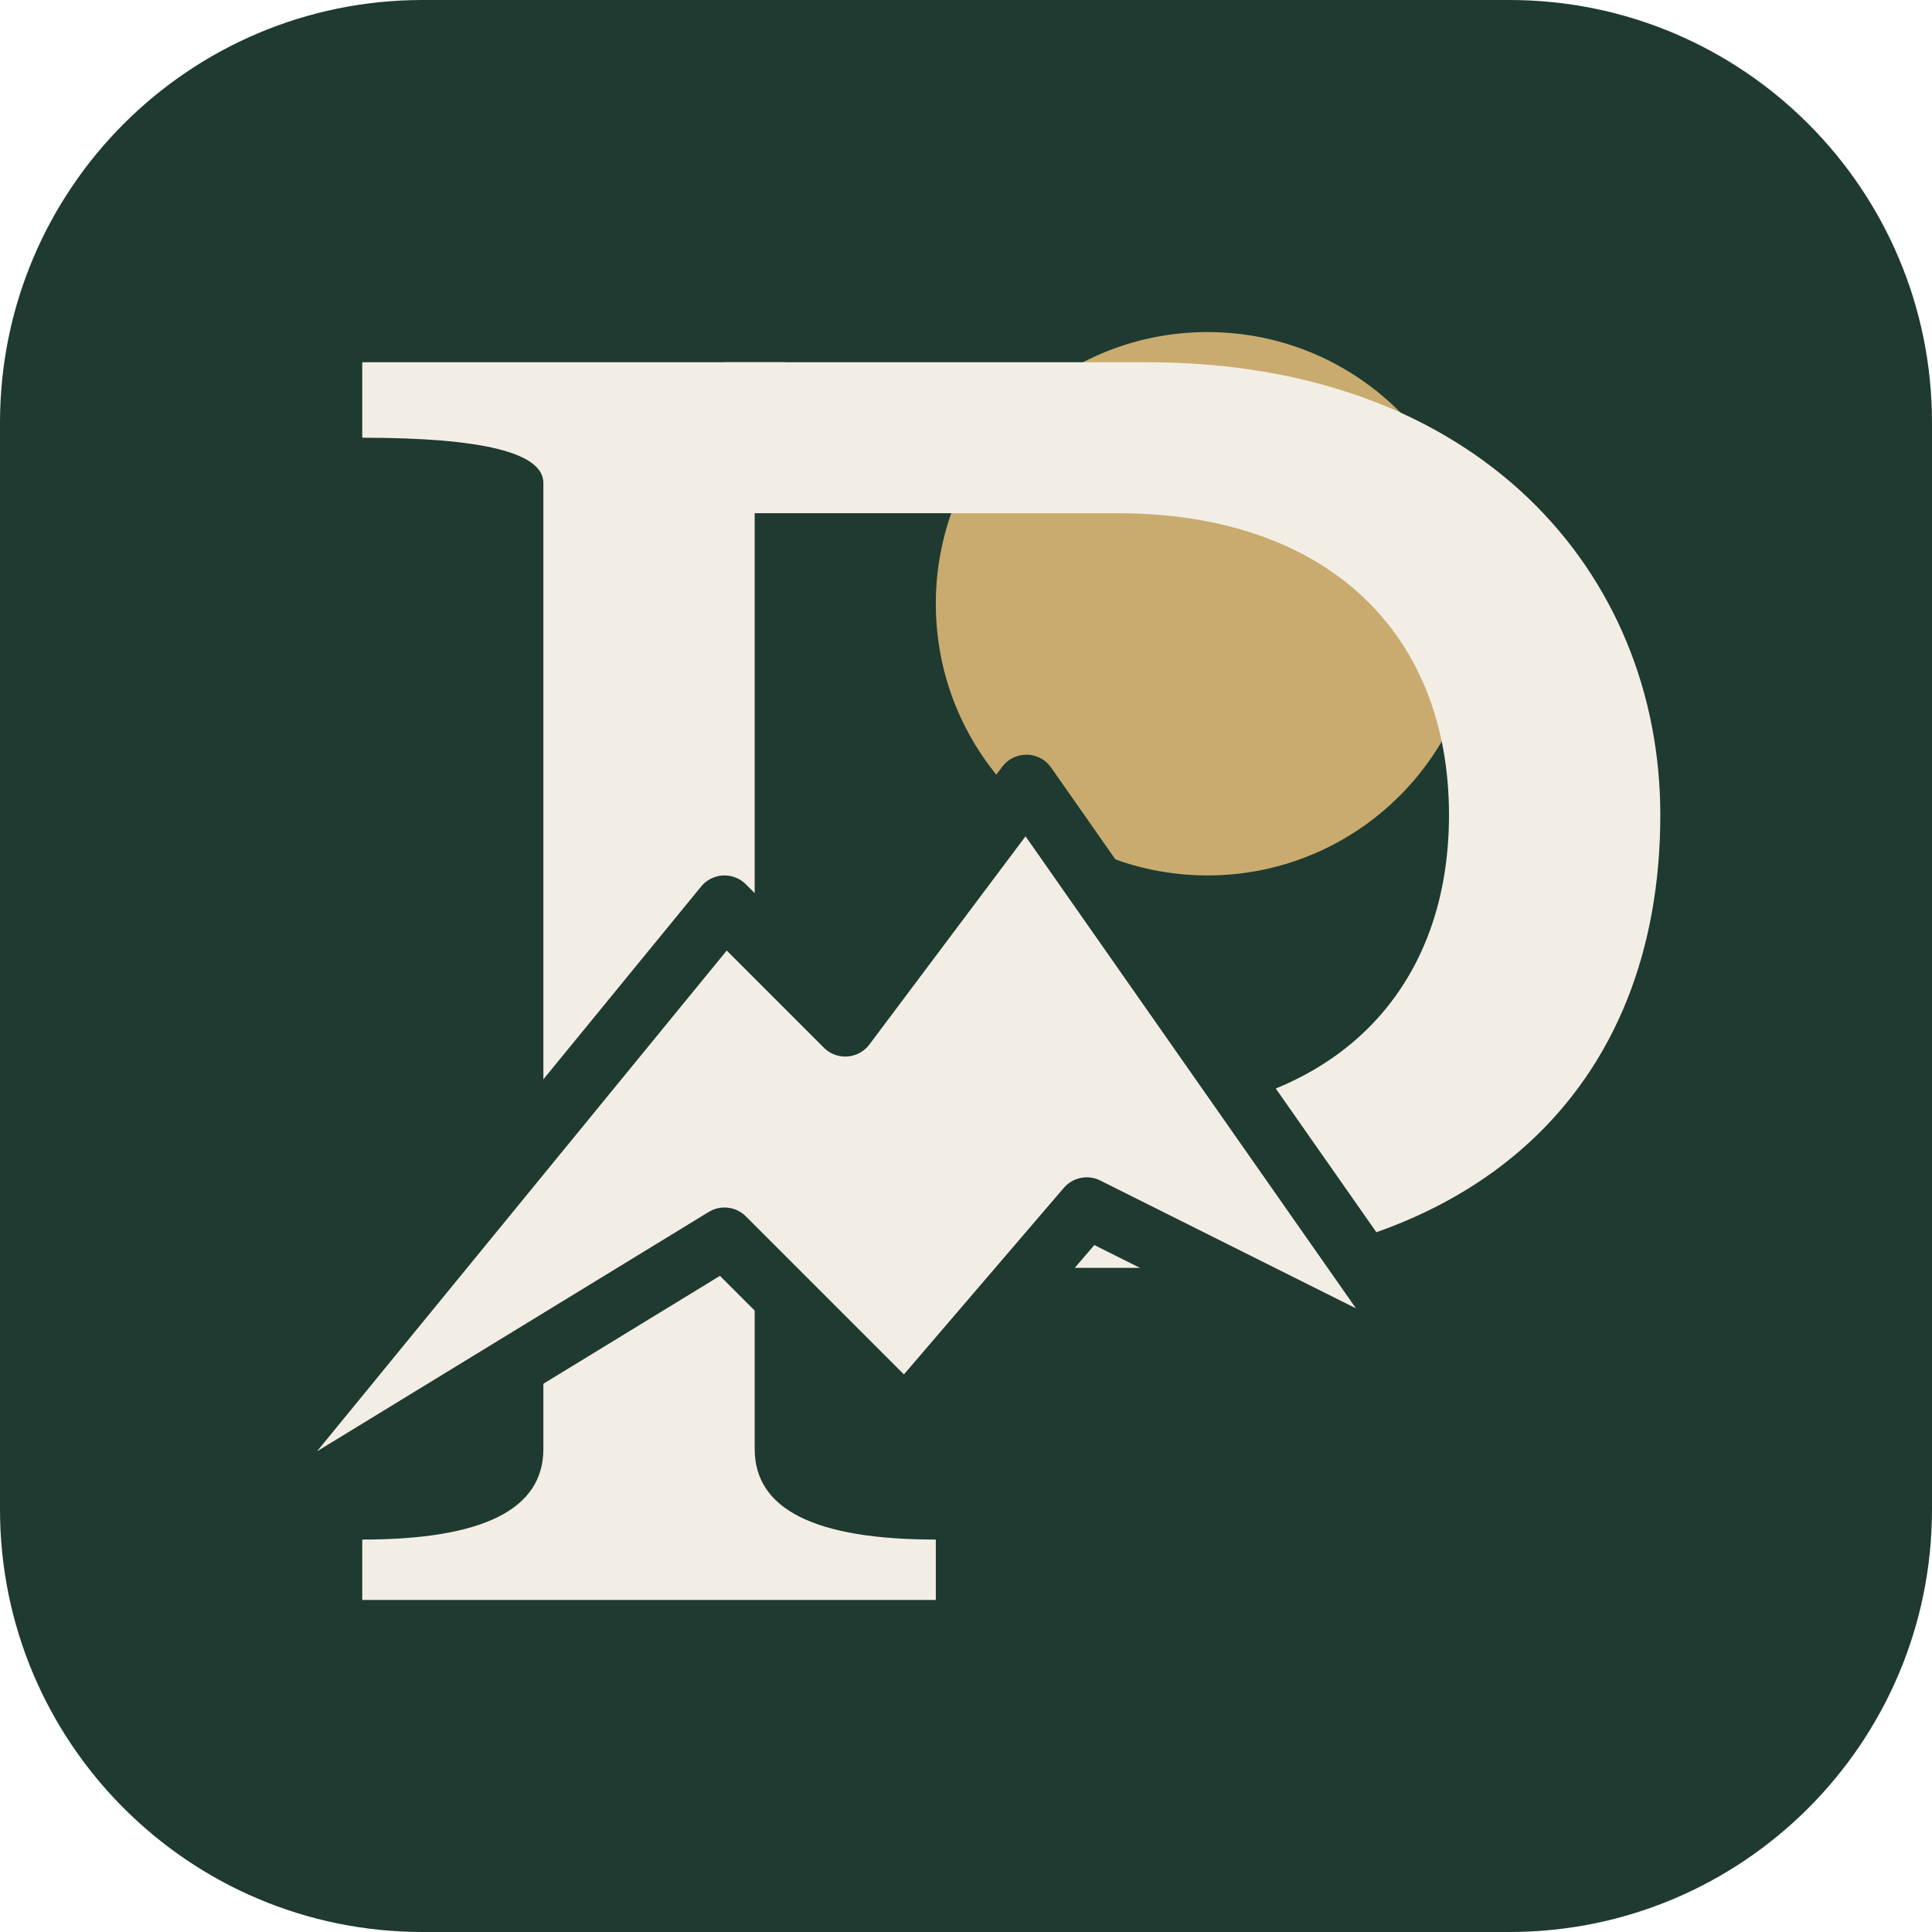
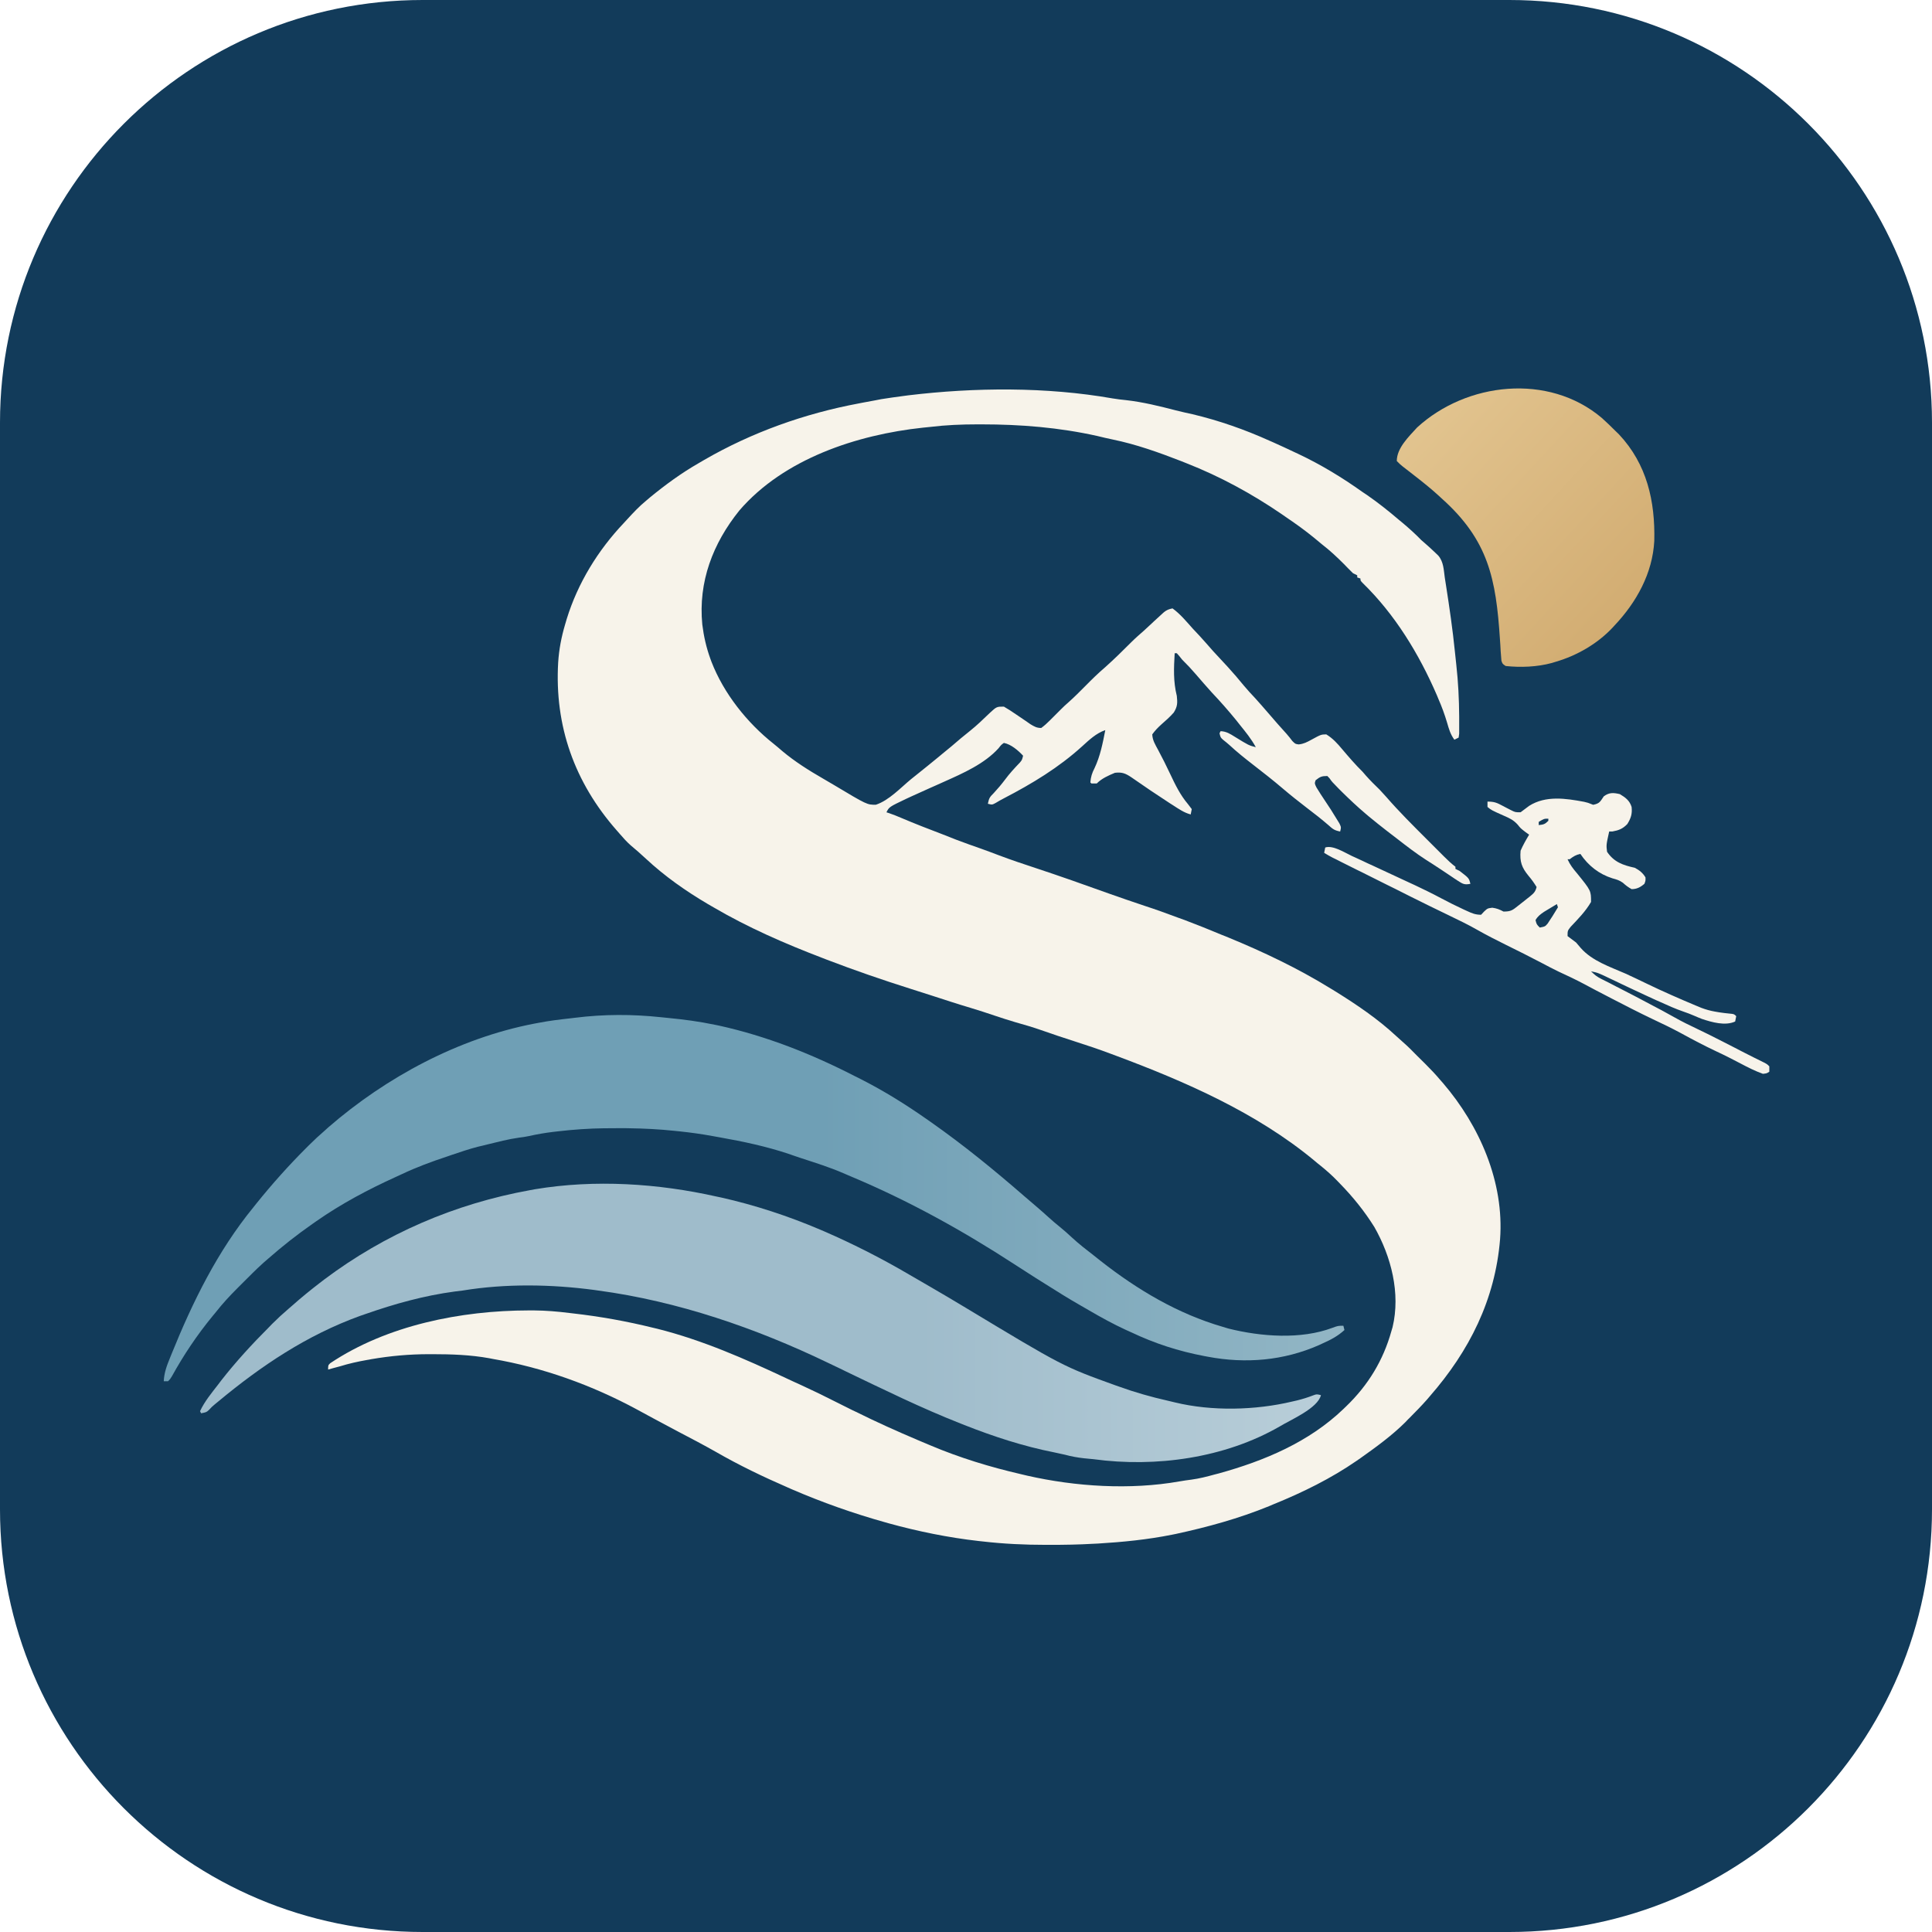
<svg xmlns="http://www.w3.org/2000/svg" viewBox="0 0 64 64">
-   <rect width="64" height="64" rx="14" fill="#1f3a30" />
-   <circle cx="40" cy="20" r="9" fill="#c9ab6f" />
-   <path fill="#f3eee5" fill-rule="evenodd" d="M24 12 H38 C49 12 55 19 55 27 C55 36 49 42 38 42 H24 V37 H37 C44 37 48 33 48 27 C48 21 44 17 37 17 H24 Z" />
-   <path fill="#f3eee5" d="M12 12 H26 V15 H25 V48 C25 50 27 51 31 51 V53 H12 V51 C16 51 18 50 18 48 V16 C18 15 16 14.5 12 14.5 Z" />
-   <path d="M6 52 L24 30 L28 34 L34 26 L48 46 L36 40 L30 47 L24 41 Z" fill="#f3eee5" stroke="#1f3a30" stroke-width="2" stroke-linejoin="round" />
+   <rect width="64" height="64" rx="14" fill="#123B5A" />
+   <svg x="5" y="9" width="54" height="46" viewBox="144 64 1527 1106" role="img" aria-label="Sea &amp; Ski Villas">
+     <defs>
+       <linearGradient id="ss-mid-light" gradientUnits="userSpaceOnUse" x1="150" y1="0" x2="1260" y2="0">
+         <stop offset="0" stop-color="#6f9fb5" />
+         <stop offset="1" stop-color="#bfd3d9" />
+       </linearGradient>
+       <linearGradient id="ss-light-light" gradientUnits="userSpaceOnUse" x1="190" y1="0" x2="1240" y2="0">
+         <stop offset="0" stop-color="#9fbccb" />
+         <stop offset="1" stop-color="#e6eef1" />
+       </linearGradient>
+       <linearGradient id="ss-sun-light" x1="0" y1="0" x2="1" y2="1">
+         <stop offset="0" stop-color="#e4c793" />
+         <stop offset="1" stop-color="#cfa86c" />
+       </linearGradient>
+     </defs>
+     <path fill="#F7F3EA" d="M0 0 C4.2 0.7 8.3 1.2 12.5 1.6 C28.4 3.4 43.8 7.2 59.2 11.2 C64.4 12.5 69.6 13.7 74.8 14.8 C99.6 20.7 123.9 29.2 147.1 39.7 C147.6 39.9 147.6 39.9 150.1 41 C157.1 44.1 164.1 47.4 171.1 50.7 C171.6 50.9 171.6 50.9 173.9 52 C195.1 62 215 74.1 234.1 87.7 C235.5 88.6 236.9 89.6 238.3 90.5 C248.7 97.7 258.5 105.5 268.1 113.7 C268.8 114.2 268.8 114.2 272.1 117 C278 122 283.7 127.1 289.1 132.7 C290.4 133.8 291.6 134.9 292.9 136 C296.2 138.9 299.4 141.8 302.5 144.8 C302.9 145.2 302.9 145.2 305 147.2 C310 153 310.1 160.5 311.1 167.7 C311.5 170.2 311.9 172.8 312.3 175.4 C315.5 195.9 318.5 216.5 320.6 237.3 C321 241.4 321.4 245.4 321.9 249.5 C323.7 265.7 324.5 281.7 324.6 298 C324.6 299 324.6 299 324.6 303.8 C324.6 305.6 324.6 307.4 324.6 309.2 C324.6 310 324.6 310 324.6 314 C324.5 315.2 324.3 316.4 324.1 317.7 C322.8 318.3 321.5 319 320.1 319.7 C316.4 314.7 315 309.7 313.3 303.8 C311 296.1 308.3 288.7 305.1 281.4 C304.6 280.2 304.2 279.1 303.7 278 C287 239.4 264.5 202.4 234.2 172.9 C232.1 170.7 232.1 170.7 232.1 168.7 C231.1 168.3 230.1 168 229.1 167.7 C229.1 167 229.1 166.4 229.1 165.7 C227.8 165 226.5 164.4 225.1 163.7 C222.2 160.9 219.4 158 216.6 155.1 C210 148.5 203.5 142.4 196.1 136.7 C193.6 134.6 191 132.5 188.5 130.4 C180.3 123.7 171.8 117.6 163.1 111.7 C161.5 110.6 159.9 109.4 158.2 108.3 C130.4 89.3 100.5 73 69.1 60.7 C67.5 60 65.8 59.4 64.1 58.7 C43.3 50.6 22 43 0.1 38.5 C-4.7 37.5 -9.5 36.4 -14.3 35.2 C-50.2 27.2 -86.1 24.3 -122.8 24.3 C-124.1 24.3 -125.3 24.3 -126.6 24.3 C-141.5 24.3 -156.1 24.9 -170.9 26.7 C-173.2 26.9 -175.5 27.1 -177.8 27.4 C-239.5 34 -308 56.5 -349.7 105 C-374.5 135.8 -388.3 171.8 -384.4 211.8 C-383 222.9 -380.7 233.2 -376.9 243.7 C-376.5 244.7 -376.2 245.7 -375.8 246.7 C-364.3 276.4 -342.5 303.8 -317.6 323.5 C-314.8 325.7 -312.1 328.1 -309.4 330.4 C-297.7 340.2 -284.7 348.4 -271.5 356 C-268 358 -264.6 360 -261.1 362.1 C-230 380.7 -230 380.7 -221.8 380.6 C-209.6 376.6 -198.6 364.7 -188.9 356.7 C-187.2 355.3 -185.6 354 -183.9 352.7 C-176.8 347.1 -169.9 341.4 -162.9 335.7 C-161.9 334.9 -160.9 334.1 -159.9 333.2 C-153.9 328.3 -147.9 323.4 -142.1 318.3 C-139.3 316 -136.4 313.7 -133.6 311.4 C-127.2 306.3 -121.3 300.6 -115.4 294.9 C-108.7 288.7 -108.7 288.7 -101.9 288.7 C-98.1 290.9 -94.5 293.2 -90.9 295.7 C-87.8 297.8 -84.7 299.9 -81.6 302 C-80.1 303.1 -78.6 304.1 -77 305.2 C-73.3 307.4 -71.2 308.7 -66.9 308.7 C-63.9 306.5 -61.5 304.3 -58.9 301.7 C-57.8 300.6 -56.7 299.5 -55.5 298.3 C-53.2 296 -50.8 293.6 -48.4 291.2 C-46.1 288.8 -43.6 286.6 -41.1 284.4 C-35.8 279.7 -30.9 274.7 -25.9 269.7 C-19.7 263.4 -13.6 257.4 -6.9 251.7 C1.5 244.2 9.4 236.4 17.3 228.5 C21.1 224.7 25.1 221.2 29.1 217.7 C31.3 215.7 33.4 213.7 35.6 211.7 C36.7 210.7 37.8 209.7 38.9 208.6 C40.9 206.8 42.8 205 44.8 203.2 C48.7 199.5 50.7 197.7 56.1 196.7 C63.4 202 69.1 209 75.1 215.7 C77.2 217.9 79.3 220.2 81.4 222.4 C85.7 227.1 89.9 231.9 94.1 236.7 C98.7 241.7 103.3 246.7 108 251.7 C113.1 257.3 118 263 122.8 268.9 C126.2 273 129.9 277 133.6 280.9 C137.8 285.5 141.8 290.2 145.9 294.9 C151.5 301.4 157.1 307.9 162.9 314.2 C164.8 316.4 166.6 318.6 168.3 320.9 C171.1 323.7 171.1 323.7 174.3 324.1 C179 323.6 182 322 186.2 319.7 C195.2 314.8 195.2 314.8 200.1 314.7 C206.3 318.5 210.5 323.2 215.1 328.7 C221.2 335.9 227.3 343 234.1 349.7 C235.2 350.9 236.2 352.1 237.3 353.4 C241.4 358 245.7 362.3 250.1 366.5 C252.2 368.8 254.3 371.1 256.4 373.4 C268.3 387.1 281.2 399.9 294 412.7 C296.8 415.5 299.7 418.4 302.6 421.3 C304.4 423.1 306.2 424.9 308.1 426.8 C308.9 427.6 309.8 428.5 310.6 429.3 C314 432.7 317.3 435.8 321.1 438.7 C321.1 439.3 321.1 440 321.1 440.7 C322.4 441.3 323.8 442 325.1 442.7 C333.8 449.4 333.8 449.4 335.1 454.7 C329.4 455.8 328 454.8 323.3 451.8 C322.3 451.1 321.2 450.4 320.1 449.7 C318.8 448.8 317.4 447.9 316.1 447 C313 444.9 309.9 442.9 306.8 440.8 C302.5 437.9 298.2 435.2 293.8 432.4 C284.3 426.3 275.4 419.4 266.5 412.5 C263.3 410.1 260.2 407.6 257 405.2 C251.3 400.8 245.7 396.3 240.1 391.7 C239 390.8 237.9 389.9 236.8 388.9 C229 382.3 221.7 375.4 214.4 368.2 C213.6 367.3 212.7 366.4 211.8 365.6 C205.4 359.1 205.4 359.1 203.2 355.9 C202.5 355.2 201.8 354.4 201.1 353.7 C195.7 353.7 194.3 354.4 190.1 357.7 C189.1 360.7 189.1 360.7 190.9 364.4 C193.4 368.6 196.1 372.6 198.8 376.7 C202.6 382.3 206.3 388 209.8 393.9 C210.7 395.3 211.5 396.7 212.4 398.1 C214.1 401.7 214.1 401.7 213.1 405.7 C207.6 404.6 206.2 403.4 202.1 399.7 C195.6 394.1 189 388.9 182.1 383.7 C174.3 377.7 166.7 371.7 159.2 365.3 C150.2 357.6 140.8 350.3 131.4 343 C123.8 337.1 116.4 331.2 109.4 324.7 C107.5 323 105.5 321.4 103.6 319.9 C101.1 317.7 101.1 317.7 100.1 313.7 C100.5 313 100.8 312.4 101.1 311.7 C106.5 311.9 110 314.2 114.5 317 C127.5 325 127.5 325 134.1 326.7 C129.9 319 124.6 312.5 119.1 305.7 C118.6 305 118.6 305 115.7 301.4 C108.5 292.6 101 284 93.1 275.7 C88 270 82.9 264.3 78 258.5 C73.9 253.7 69.6 249.1 65.1 244.7 C64.2 243.5 63.3 242.4 62.3 241.2 C61.6 240.4 60.9 239.5 60.1 238.7 C59.5 238.7 58.8 238.7 58.1 238.7 C57.3 252.6 56.7 265 60.1 278.7 C60.8 285.2 60.8 288.6 57.2 294.3 C53.6 298.4 49.6 301.9 45.5 305.5 C42.3 308.4 39.6 311.2 37.1 314.7 C37.3 320.2 39.9 324.3 42.5 329.1 C46.5 336.5 50.2 344 53.8 351.6 C58.6 361.8 63.3 371.5 70.6 380.1 C71.2 380.9 71.2 380.9 74.1 384.7 C73.8 386.3 73.5 388 73.1 389.7 C66.9 388.1 62 384.6 56.7 381.2 C55.7 380.5 54.7 379.9 53.7 379.3 C41.5 371.4 29.4 363.2 17.5 354.9 C12 351.2 8.7 349.9 2.1 350.7 C-4.1 353.3 -10.1 355.9 -14.9 360.7 C-16.5 360.7 -18.2 360.7 -19.9 360.7 C-20.2 360.3 -20.5 360 -20.9 359.7 C-20.5 354.6 -19.3 350.8 -17 346.4 C-11.6 335 -9.3 323 -6.9 310.7 C-15.5 313.7 -21.9 319.8 -28.6 325.9 C-50.5 345.8 -75.5 360.9 -101.7 374.5 C-104.4 375.9 -107.1 377.4 -109.7 379 C-112.9 380.7 -112.9 380.7 -116.9 379.7 C-115.8 374.3 -115.1 373.4 -111.4 369.7 C-107.7 365.7 -104.2 361.6 -100.9 357.2 C-96.7 351.5 -92 346.4 -87 341.2 C-84.9 338.7 -84.9 338.7 -83.9 334.7 C-88.5 329.7 -95.2 324 -101.9 322.7 C-104.4 324.5 -104.4 324.5 -106.9 327.7 C-120.1 342.3 -140.1 351.1 -157.8 359 C-160.7 360.3 -163.6 361.6 -166.5 362.9 C-167.9 363.5 -169.3 364.2 -170.8 364.8 C-176.6 367.4 -182.4 370.1 -188.3 372.7 C-190.1 373.5 -191.9 374.4 -193.7 375.2 C-209.4 382.7 -209.4 382.7 -211.9 387.7 C-211.5 387.8 -211.5 387.8 -209.4 388.5 C-205.5 389.8 -201.7 391.4 -197.9 393 C-185.2 398.4 -172.3 403.4 -159.4 408.3 C-155 410 -150.6 411.8 -146.2 413.5 C-138.6 416.4 -130.9 419.1 -123.2 421.8 C-117.6 423.8 -112 425.9 -106.5 428 C-95.1 432.3 -83.5 436.2 -71.9 440 C-49.2 447.5 -26.6 455.5 -4.1 463.6 C7.2 467.6 18.5 471.5 29.9 475.3 C40.7 478.8 51.4 482.7 62.1 486.7 C63 487 63 487 67.4 488.6 C79.1 493 90.7 497.7 102.2 502.5 C104.2 503.3 106.2 504.1 108.2 504.9 C141.1 518.4 173.8 534 204.1 552.7 C205.6 553.6 207.1 554.5 208.7 555.5 C228.6 567.9 248.2 581.1 265.4 597.1 C267.7 599.2 270 601.3 272.3 603.3 C276.8 607.2 280.9 611.4 285.1 615.7 C287.6 618.1 290.1 620.6 292.6 623.1 C297.6 628.1 302.5 633.2 307.1 638.7 C307.9 639.5 308.6 640.4 309.4 641.3 C343.8 681.4 366.9 734.2 362.9 787.7 C358.3 844.3 334.1 892.3 297.1 934.7 C296.1 935.9 295.1 937 294.1 938.2 C288.8 944.2 283.2 949.8 277.6 955.5 C277 956 277 956 274.3 958.9 C261.4 971.7 246.9 982.2 232.1 992.7 C231.5 993.1 231.5 993.1 228.5 995.2 C204.6 1011.7 178 1024.8 151.1 1035.7 C149.6 1036.3 148 1037 146.4 1037.7 C118.3 1049.2 88.7 1057.3 59.1 1063.7 C58 1063.9 56.8 1064.2 55.6 1064.4 C32.7 1069 9.4 1071.3 -13.9 1072.7 C-15.3 1072.8 -16.8 1072.8 -18.3 1072.9 C-31.8 1073.7 -45.3 1073.9 -58.9 1073.9 C-59.4 1073.9 -59.4 1073.9 -62.3 1073.9 C-82.3 1073.9 -102 1073 -121.9 1070.7 C-123.1 1070.5 -124.3 1070.4 -125.6 1070.3 C-153.9 1067.1 -182.4 1061.3 -209.9 1053.7 C-210.8 1053.4 -211.8 1053.1 -212.7 1052.9 C-242.8 1044.5 -272.2 1034.1 -300.9 1021.7 C-301.5 1021.4 -301.5 1021.4 -304.5 1020.1 C-327.5 1010.1 -350 999.3 -371.7 986.8 C-383.2 980.3 -394.8 974.2 -406.5 968.1 C-413.9 964.2 -421.4 960.2 -428.8 956.2 C-430.9 955 -433 953.9 -435.1 952.8 C-438.6 950.9 -442.1 949 -445.6 947.1 C-487.8 924.3 -533.6 907.8 -580.9 899.7 C-581.9 899.5 -582.9 899.3 -583.9 899.1 C-601.6 895.9 -619.2 895.3 -637.1 895.3 C-638.2 895.3 -639.3 895.3 -640.4 895.3 C-658.8 895.3 -676.5 896.9 -694.6 900 C-695.8 900.3 -697.1 900.5 -698.4 900.7 C-707 902.2 -715.5 904.1 -723.9 906.7 C-726 907.3 -728.2 907.8 -730.3 908.4 C-731.8 908.8 -733.3 909.2 -734.9 909.7 C-734.9 905.7 -734.9 905.7 -733 903.8 C-679.7 868.1 -610.2 854.4 -547.1 854.3 C-545.5 854.3 -543.8 854.3 -542.1 854.3 C-531 854.4 -520 855.3 -508.9 856.7 C-507.8 856.8 -506.7 856.9 -505.5 857.1 C-479.9 860 -454.9 864.5 -429.9 870.7 C-429.3 870.8 -429.3 870.8 -426.5 871.5 C-384.6 882 -344.3 899.7 -305.4 918 C-300.8 920.2 -296.1 922.3 -291.5 924.4 C-280.8 929.3 -270.3 934.4 -259.9 939.7 C-254.6 942.4 -249.2 945 -243.9 947.7 C-242.9 948.2 -241.9 948.6 -240.9 949.1 C-221.6 958.7 -202 967.5 -182.2 975.9 C-178.4 977.5 -174.6 979.1 -170.8 980.7 C-143.4 992.3 -114.9 1001 -85.9 1007.7 C-83.9 1008.1 -82 1008.6 -80 1009.1 C-34.6 1019.4 16.4 1022.6 62.4 1014.5 C66.2 1013.8 70 1013.3 73.8 1012.8 C81.2 1011.8 88.3 1010 95.5 1008 C96.8 1007.7 98.1 1007.3 99.4 1007 C142.1 995.2 183.8 977.7 216.1 946.7 C217.1 945.8 218 944.9 219 943.9 C239.4 924.2 253.5 901 261.1 873.7 C261.3 873.1 261.3 873.1 262.2 870 C269.8 838.3 260.9 803.8 245.1 776.1 C235.9 761.4 225.1 748 213.1 735.7 C212.3 734.8 211.4 733.9 210.5 733 C205.7 728 200.6 723.5 195.2 719.1 C192.9 717.3 190.7 715.5 188.5 713.6 C134.5 669 68.2 640 3.1 615.7 C2.4 615.4 2.4 615.4 -1.2 614.1 C-12.6 609.8 -24.2 605.9 -35.8 602.2 C-46.3 598.8 -56.7 595.4 -67.1 591.7 C-75 588.9 -83.1 586.6 -91.2 584.3 C-97.7 582.4 -104.1 580.3 -110.4 578.2 C-118.1 575.6 -125.7 573.1 -133.4 570.8 C-145.6 567.2 -157.6 563.2 -169.7 559.3 C-176 557.3 -182.4 555.2 -188.8 553.2 C-215.4 544.8 -241.8 535.7 -267.9 525.7 C-269.1 525.2 -270.3 524.8 -271.5 524.3 C-306.8 510.8 -341.3 495.8 -373.9 476.7 C-375.6 475.7 -377.3 474.7 -379.1 473.7 C-399.8 461.5 -419.6 447.6 -437.2 431.2 C-441.8 426.9 -446.6 422.7 -451.4 418.7 C-455.3 415.3 -458.5 411.6 -461.9 407.7 C-462.8 406.7 -463.7 405.7 -464.6 404.6 C-504.1 359.7 -522.9 306.8 -519.4 247.2 C-518.6 235 -516.4 223.5 -512.9 211.7 C-512.4 210 -511.9 208.4 -511.4 206.6 C-501 172.9 -482.1 142.2 -457.9 116.7 C-456.8 115.5 -455.7 114.3 -454.6 113.1 C-448.9 106.9 -443.4 101 -436.9 95.7 C-435.8 94.7 -434.6 93.8 -433.5 92.8 C-419 80.9 -404.1 70 -387.9 60.7 C-386.1 59.6 -384.3 58.6 -382.6 57.6 C-337.8 31.7 -288.6 14.2 -237.9 4.7 C-236.7 4.4 -235.5 4.2 -234.3 4 C-230.2 3.2 -226 2.4 -221.9 1.7 C-220.2 1.4 -218.5 1.1 -216.8 0.7 C-209.8 -0.4 -202.9 -1.4 -195.9 -2.3 C-194.4 -2.5 -193 -2.7 -191.4 -2.9 C-129.1 -10.4 -62 -10.9 0 0 Z " transform="translate(1044.88,85.3291)" />
+     <path fill="url(#ss-light-light)" d="M0 0 C1.4 0.3 2.8 0.6 4.3 0.9 C35.9 8 67.2 18.3 97 31 C97.7 31.3 97.7 31.3 101.2 32.8 C128.5 44.7 155 58.2 180.7 73.3 C187.2 77.1 193.7 80.9 200.2 84.6 C211.2 91 222.1 97.4 233 104 C324.4 159.1 324.4 159.1 374 177 C374.5 177.2 374.5 177.2 376.9 178 C391.8 183.4 407 187.7 422.5 191.2 C424.7 191.7 427 192.2 429.2 192.8 C463.7 201.2 504.6 200.2 539 192 C540.6 191.6 542.2 191.3 543.8 190.9 C549 189.6 553.8 188.1 558.7 186.2 C562 185 562 185 566 186 C562.9 198.4 538.1 208.8 527.4 215.3 C475.9 245 411.3 253.9 353 246 C349.9 245.7 346.8 245.4 343.7 245.1 C337.7 244.4 332 243.4 326.2 241.8 C322.8 241 319.5 240.3 316.1 239.6 C287.2 233.9 259.4 224.8 232 214 C231 213.6 230 213.2 229 212.8 C192 198.3 156.3 180.7 120.4 163.5 C119.4 163 118.4 162.5 117.4 162 C113 159.9 108.6 157.8 104.2 155.7 C36.7 123.2 -36.5 98 -111 88 C-112.2 87.8 -113.3 87.7 -114.5 87.5 C-155 82.1 -197.7 81.4 -238 88 C-240.4 88.3 -242.9 88.6 -245.3 88.9 C-274.3 92.8 -301.5 100.4 -329 110 C-330.7 110.6 -332.4 111.2 -334.2 111.8 C-383.9 129.8 -426.6 158.4 -467 192 C-468.1 192.9 -469.2 193.8 -470.3 194.7 C-473 197 -473 197 -475.6 199.8 C-478 202 -478 202 -483 203 C-483.3 202.3 -483.7 201.7 -484 201 C-479.7 191.8 -473.2 184 -467 176 C-466.1 174.8 -465.1 173.6 -464.2 172.3 C-450.3 154.5 -435.1 138 -419.1 122 C-418.2 121.1 -417.4 120.2 -416.5 119.3 C-411.5 114.3 -406.4 109.6 -401 105 C-399.8 104 -398.6 102.9 -397.4 101.9 C-389.2 94.6 -380.7 87.7 -372 81 C-370.6 79.9 -369.1 78.8 -367.7 77.7 C-310.6 34.8 -245.2 6.7 -175 -6 C-174.2 -6.1 -174.2 -6.1 -170.1 -6.9 C-114.1 -16.2 -55.1 -12.4 0 0 Z " transform="translate(674,833)" />
+     <path fill="url(#ss-mid-light)" d="M0 0 C2.3 0.2 4.6 0.4 6.9 0.7 C21.4 2.1 35.7 4 50 7 C51.3 7.3 52.7 7.5 54 7.8 C98.4 17.6 140.7 34.3 181 55 C183.1 56 185.2 57.1 187.2 58.1 C208.6 69 228.4 81.3 248 95 C249.4 96 250.8 97 252.3 98 C283.1 119.6 311.9 143.1 340.3 167.8 C343.9 170.9 347.6 174.1 351.3 177.2 C355.3 180.7 359.3 184.1 363.2 187.7 C366.5 190.7 369.9 193.6 373.4 196.4 C377.3 199.6 381.1 202.9 384.8 206.4 C391.2 212.3 398.1 217.7 405 223 C407.3 224.8 409.5 226.6 411.8 228.4 C446.1 255.3 483.9 277.8 526 290 C527.8 290.5 529.5 291 531.3 291.6 C561.6 299.2 599.1 302.1 628.8 290.9 C634 289 634 289 639 289 C639.3 290.3 639.7 291.6 640 293 C633.8 298.7 627.1 302.2 619.4 305.6 C618.3 306.1 617.3 306.6 616.2 307.1 C583.1 321.7 547.5 324.7 512 318 C510.9 317.8 509.9 317.6 508.8 317.4 C484.5 312.8 462.3 305.6 440 295 C438.5 294.3 436.9 293.6 435.3 292.9 C423.4 287.4 412.1 281.2 400.8 274.6 C398.2 273.1 395.6 271.6 393 270.1 C381.8 263.7 370.9 256.9 360 250 C356.9 248 353.7 246 350.6 244.1 C344 239.9 337.5 235.7 331 231.5 C282.3 199.8 231.7 171.8 178.1 149.3 C175.5 148.2 173 147.1 170.4 146 C157.7 140.5 144.5 136.4 131.4 132.1 C127.3 130.8 123.2 129.3 119.1 127.9 C98.4 121 76.8 116.4 55.3 112.6 C52.9 112.2 50.5 111.7 48.1 111.3 C37.8 109.4 27.6 108 17.2 106.9 C15.6 106.7 14 106.5 12.3 106.4 C-1.8 104.9 -15.8 104.2 -30 104 C-31.7 104 -33.4 103.9 -35.1 103.9 C-40.1 103.9 -45 103.9 -50 104 C-51 104 -52.1 104 -53.1 104 C-67.8 104.2 -82.3 105.2 -96.9 106.9 C-98.3 107 -99.7 107.2 -101.2 107.4 C-108.8 108.3 -116.3 109.6 -123.9 111.3 C-127 112 -130.1 112.4 -133.3 112.8 C-143.4 114.2 -153.1 116.8 -163 119.2 C-165.9 120 -168.8 120.6 -171.7 121.3 C-179.8 123.4 -187.8 126.1 -195.8 128.8 C-197.3 129.3 -198.8 129.8 -200.4 130.4 C-214.9 135.2 -229.1 140.4 -243 147 C-245.1 148 -247.2 148.9 -249.3 149.9 C-275 161.6 -299.8 174.8 -323 191 C-324.3 191.9 -325.6 192.8 -327 193.8 C-341.3 203.8 -354.9 214.5 -368 226 C-369.5 227.3 -371 228.6 -372.5 229.9 C-379.6 236.3 -386.3 243.1 -393.1 249.9 C-394.4 251.2 -395.7 252.5 -397 253.8 C-404.1 260.9 -410.8 268.1 -417 276 C-418.1 277.3 -419.2 278.7 -420.3 280 C-434.9 297.8 -447.3 316.3 -458.4 336.4 C-460 339 -460 339 -462 341 C-463.3 341 -464.6 341 -466 341 C-465.6 333 -463.2 326.5 -460.2 319.2 C-459.7 318 -459.2 316.8 -458.7 315.5 C-438.9 266.5 -415.6 219.1 -382 178 C-381 176.7 -379.9 175.4 -378.9 174.1 C-364.3 156 -349 138.9 -332.6 122.5 C-331.8 121.7 -331 120.8 -330.1 120 C-325.2 115.1 -320.2 110.5 -315 106 C-313.9 105.1 -312.9 104.1 -311.8 103.1 C-257.6 56.1 -189.9 19.7 -119 6 C-117.6 5.7 -116.2 5.5 -114.7 5.2 C-104.9 3.3 -95 2.1 -85 1 C-83.6 0.8 -82.2 0.6 -80.8 0.5 C-53.8 -2.9 -27 -2.9 0 0 Z " transform="translate(622,665)" />
+     <path fill="#F7F3EA" d="M0 0 C5.3 3.2 9.1 6 11 12 C11.7 18.5 10.4 22.5 7 28 C2.7 32.5 -1 33.9 -7 35 C-8 35 -9 35 -10 35 C-12.8 47.6 -12.8 47.6 -12 54 C-5.5 63.7 3 66.6 14 69 C18.3 71.3 21.5 73.8 24 78 C24.1 81.1 24.1 81.1 23 84 C19.3 87.2 15.9 89 11 89 C7.9 87.3 5.4 85.4 2.8 83 C-0.4 80.7 -3.2 79.9 -6.9 78.9 C-19.6 74.9 -29.6 67 -37 56 C-41.3 56.9 -43.4 58.3 -47 61 C-47.7 61 -48.3 61 -49 61 C-46.8 66 -43.8 69.9 -40.2 74.1 C-27 90.4 -27 90.4 -27 101 C-32.1 109.8 -39.1 116.9 -46.1 124.3 C-49 128 -49 128 -49 133 C-46.4 135 -43.7 137 -41 139 C-39.5 140.7 -38 142.5 -36.5 144.3 C-25.8 156.3 -9.4 161.7 5 168 C11.7 171.1 18.4 174.2 25.1 177.5 C40.2 184.8 55.5 191.5 71 198 C72.8 198.7 74.5 199.5 76.3 200.2 C80.6 201.8 84.5 202.9 89 203.7 C90.4 203.9 91.7 204.2 93.1 204.4 C96.4 204.9 99.6 205.3 102.9 205.6 C107 206 107 206 109 208 C108.7 209.6 108.3 211.3 108 213 C98.7 217.3 86.2 213.7 76.9 210.6 C74.5 209.7 72.2 208.7 69.9 207.7 C66.5 206.2 63 204.9 59.5 203.7 C52 201.1 44.8 197.9 37.6 194.6 C36.3 194 35 193.5 33.7 192.9 C23.2 188.1 12.7 183.2 2.2 178.2 C1.2 177.7 0.2 177.3 -0.9 176.7 C-2.9 175.8 -4.9 174.8 -7 173.8 C-20.6 167.3 -20.6 167.3 -27 166 C-23.6 169.4 -21.5 171 -17.4 173.1 C-16.3 173.7 -15.2 174.2 -14 174.8 C-12.8 175.4 -11.7 176 -10.4 176.6 C-8 177.9 -5.5 179.1 -3.1 180.4 C-1.9 181 -0.6 181.6 0.6 182.3 C5.1 184.6 9.5 186.9 14 189.2 C18.6 191.7 23.2 194.1 27.8 196.5 C35.5 200.5 43.2 204.6 50.8 208.9 C58 213 65.4 216.6 73 220.2 C84.8 225.8 96.3 231.8 107.9 237.7 C109.5 238.6 111.1 239.4 112.7 240.2 C113.5 240.6 113.5 240.6 117.4 242.6 C123.2 245.6 129.1 248.5 135 251.4 C138 253 138 253 140 255 C140 256.6 140 258.3 140 260 C137.6 261.6 137.6 261.6 134 262 C126.7 259.4 120 256 113.2 252.4 C105.6 248.4 98 244.5 90.2 240.9 C79 235.6 68.1 229.9 57.2 223.9 C48.5 219.2 39.6 214.9 30.6 210.7 C17.8 204.6 5.2 198.1 -7.4 191.6 C-8.9 190.8 -10.3 190.1 -11.8 189.3 C-19 185.6 -26.1 181.9 -33.1 178.1 C-41.2 173.8 -49.4 169.9 -57.7 166.1 C-62.8 163.6 -67.9 161 -72.9 158.3 C-84.1 152.4 -95.5 146.7 -106.9 141.1 C-115.7 136.7 -124.5 132.3 -133.1 127.4 C-142 122.3 -151.2 117.9 -160.5 113.4 C-172.4 107.7 -184.2 101.9 -196 96 C-200.7 93.6 -205.4 91.3 -210.1 88.9 C-212.7 87.6 -215.3 86.3 -218 85 C-219.3 84.4 -220.6 83.7 -222 83 C-226 81 -230 79 -234 77 C-235.4 76.3 -236.7 75.7 -238 75 C-240.6 73.7 -243.1 72.4 -245.7 71.2 C-250.9 68.6 -256.1 66 -261.3 63.4 C-262 63 -262 63 -265.6 61.2 C-266.1 61 -266.1 61 -269.1 59.5 C-271.8 58.1 -274.4 56.6 -277 55 C-276.7 53.4 -276.3 51.7 -276 50 C-268.7 47.6 -257.6 54.9 -250.9 58 C-249.9 58.5 -248.9 58.9 -247.8 59.4 C-245.7 60.4 -243.5 61.4 -241.3 62.4 C-238 64 -234.6 65.6 -231.2 67.1 C-219.8 72.4 -208.4 77.7 -197 83 C-196.2 83.4 -196.2 83.4 -192 85.3 C-183.8 89.2 -175.7 93.1 -167.7 97.4 C-160.6 101.2 -153.5 104.7 -146.2 108.1 C-145.2 108.6 -144.2 109 -143.1 109.5 C-138.4 111.7 -135.2 113 -130 113 C-129.1 112 -128.2 111 -127.2 110 C-124 107 -124 107 -119.5 106.4 C-115.2 107 -112.8 108 -109 110 C-101.9 110 -100.5 108.7 -95.1 104.4 C-93.7 103.3 -92.3 102.2 -90.9 101.1 C-89.6 100.1 -88.3 99.1 -87 98 C-86.1 97.3 -85.2 96.5 -84.2 95.8 C-80.7 92.9 -79.1 91.5 -78 87 C-80.4 83.1 -82.6 80 -85.5 76.6 C-91.9 68.8 -93.9 63.4 -93 53 C-90.7 47.7 -88 43 -85 38 C-86.2 37.2 -87.4 36.3 -88.6 35.4 C-93 32 -93 32 -95.7 28.6 C-99.6 24.3 -103.2 22.6 -108.5 20.3 C-120.4 15 -120.4 15 -124 12 C-124 10.4 -124 8.7 -124 7 C-117.7 7 -115.3 8 -109.9 10.9 C-109.2 11.2 -109.2 11.2 -105.7 13.1 C-105.1 13.4 -105.1 13.4 -102 15 C-98 17 -98 17 -93 17 C-90.3 15 -87.6 13 -85 11 C-69.4 1.1 -50.6 4 -33.5 7.2 C-30 8 -30 8 -25 10 C-18.7 8.7 -18.5 7 -15 2 C-9.9 -1.7 -6 -1.4 0 0 Z M-76 26 C-76 27 -76 28 -76 29 C-71.5 28.5 -70.3 28.3 -67 25 C-67 24.3 -67 23.7 -67 23 C-71 23 -71 23 -76 26 Z M-59 103 C-61.6 104.6 -64.2 106.1 -66.8 107.7 C-68.2 108.6 -69.6 109.4 -71.1 110.3 C-74.6 112.7 -76.9 114.4 -79 118 C-78 122 -78 122 -75 125 C-70 124 -70 124 -67.6 121.2 C-66.9 120.1 -66.1 118.9 -65.4 117.8 C-64.6 116.6 -63.9 115.5 -63.1 114.3 C-61.4 111.6 -59.7 108.8 -58 106 C-58.3 105 -58.7 104 -59 103 Z " transform="translate(1520,456)" />
+     <path fill="url(#ss-sun-light)" d="M0 0 C4.5 4 8.8 8.2 13.1 12.5 C13.6 13 13.6 13 16.2 15.5 C42.4 43.4 50.2 78.1 49.3 115.3 C47.7 145.7 32.6 172.8 12.1 194.5 C11.4 195.3 10.7 196 10 196.8 C-4.2 211.8 -23.1 222.7 -42.9 228.5 C-44.2 228.9 -45.5 229.3 -46.8 229.7 C-60.5 233.4 -75.8 234 -89.9 232.5 C-92.9 230.5 -92.9 230.5 -93.9 227.5 C-94.2 224.5 -94.4 221.6 -94.6 218.6 C-94.7 216.7 -94.8 214.9 -94.9 213 C-95.1 211.1 -95.2 209.1 -95.3 207.1 C-99 150.9 -106 114.7 -149.9 75.5 C-150.8 74.7 -151.7 73.9 -152.6 73 C-159.8 66.4 -167.3 60.4 -174.9 54.5 C-177.5 52.5 -180.1 50.5 -182.6 48.5 C-183.2 48.1 -183.2 48.1 -186.1 45.8 C-188.9 43.5 -188.9 43.5 -191.9 40.5 C-191.9 28.3 -180.7 17.7 -172.8 9 C-126.6 -33.3 -49.9 -42.1 0 0 Z " transform="translate(1502.941,103.4844)" />
+   </svg>
</svg>
